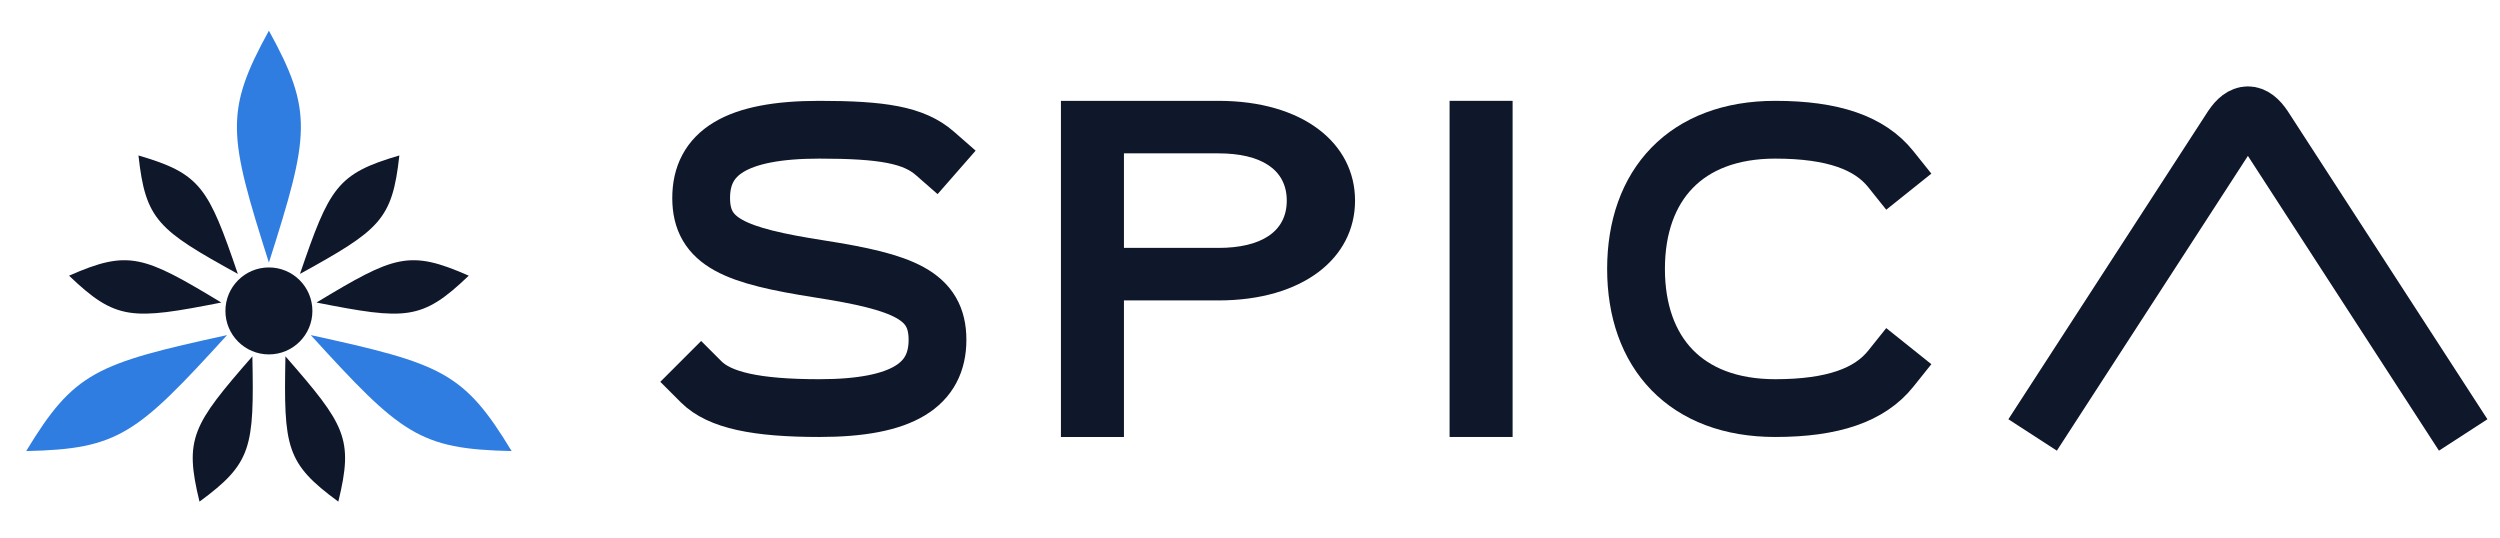
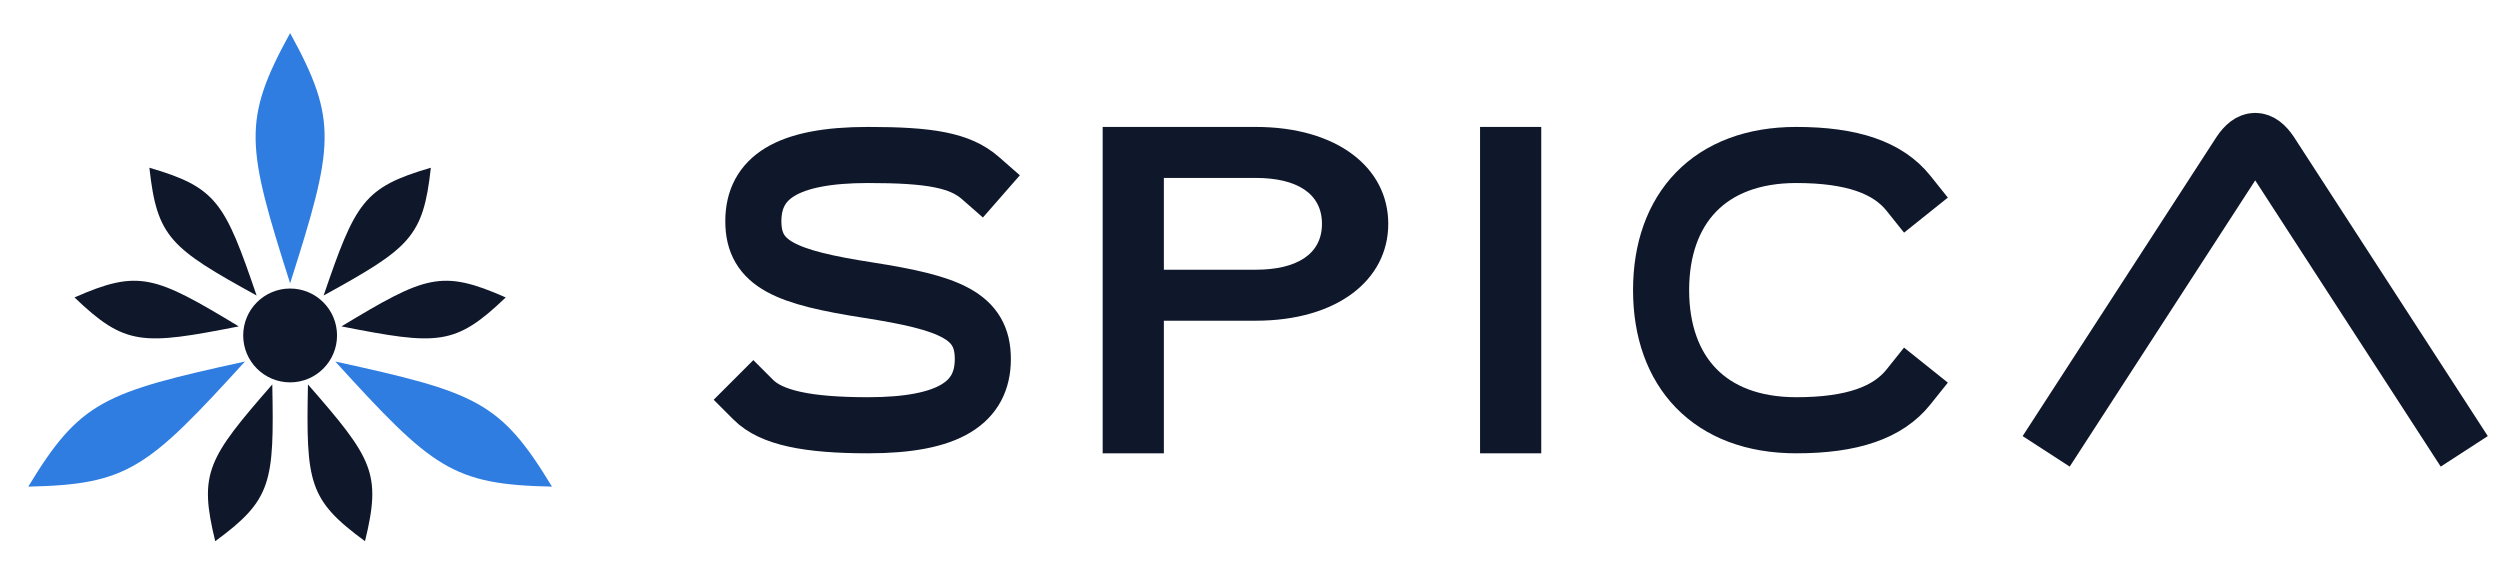
- <svg xmlns="http://www.w3.org/2000/svg" viewBox="0 0 297.5 64" aria-hidden="true">
+ <svg xmlns="http://www.w3.org/2000/svg" viewBox="0 0 275.75 64" aria-hidden="true">
  <g transform="translate(32 37) scale(1.15) translate(-32 -32)">
    <path fill="#2F7DE1" transform="rotate(0 32 32)" d="M32 27C36.2 13.8 36.62 11.4 32 3C27.38 11.4 27.8 13.8 32 27Z" />
    <path fill="#0F172A" transform="rotate(40 32 32)" d="M32 27C35.4 18.2 35.74 16.6 32 11C28.26 16.6 28.6 18.2 32 27Z" />
    <path fill="#0F172A" transform="rotate(80 32 32)" d="M32 27C35.4 18.2 35.74 16.6 32 11C28.26 16.6 28.6 18.2 32 27Z" />
    <path fill="#2F7DE1" transform="rotate(120 32 32)" d="M32 27C36.2 13.8 36.62 11.4 32 3C27.38 11.4 27.8 13.8 32 27Z" />
    <path fill="#0F172A" transform="rotate(160 32 32)" d="M32 27C35.4 18.2 35.74 16.6 32 11C28.26 16.6 28.6 18.2 32 27Z" />
    <path fill="#0F172A" transform="rotate(200 32 32)" d="M32 27C35.4 18.2 35.74 16.6 32 11C28.26 16.6 28.6 18.2 32 27Z" />
    <path fill="#2F7DE1" transform="rotate(240 32 32)" d="M32 27C36.2 13.8 36.62 11.4 32 3C27.38 11.4 27.8 13.8 32 27Z" />
    <path fill="#0F172A" transform="rotate(280 32 32)" d="M32 27C35.4 18.2 35.74 16.6 32 11C28.26 16.6 28.6 18.2 32 27Z" />
    <path fill="#0F172A" transform="rotate(320 32 32)" d="M32 27C35.4 18.2 35.74 16.6 32 11C28.26 16.6 28.6 18.2 32 27Z" />
    <circle cx="32" cy="32" r="4.5" fill="#0F172A" />
  </g>
-   <g transform="translate(80 12) scale(0.625)">
+   <g transform="translate(80 14) scale(0.5625)">
    <path fill="none" stroke="#0F172A" stroke-width="11" stroke-linecap="square" stroke-linejoin="miter" d="M50 10C46 6.5 40 5.5 28 5.5C12 5.5 5.5 10 5.5 18.5C5.5 27 12 29.5 28 32C44 34.5 50.5 37 50.5 45.5C50.5 54 44 58.5 28 58.5C16 58.5 9 57 5.5 53.5" />
    <path fill="#0F172A" fill-rule="evenodd" d="M74 0H104C120 0 130 8 130 19S120 38 104 38H86V64H74V0ZM86 10V28H104C112 28 117 25 117 19S112 10 104 10H86Z" />
    <path fill="#0F172A" d="M148 0h12v64h-12z" />
    <path fill="none" stroke="#0F172A" stroke-width="11" stroke-linecap="square" stroke-linejoin="miter" d="M232 13C228 8 221 5.5 210 5.5C193 5.5 183.5 16 183.5 32C183.5 48 193 58.5 210 58.5C221 58.5 228 56 232 51" />
    <path fill="none" stroke="#0F172A" stroke-width="11" stroke-linecap="square" stroke-linejoin="miter" d="M262 59 297 5c2-3 4-3 6 0l35 54" />
  </g>
</svg>
